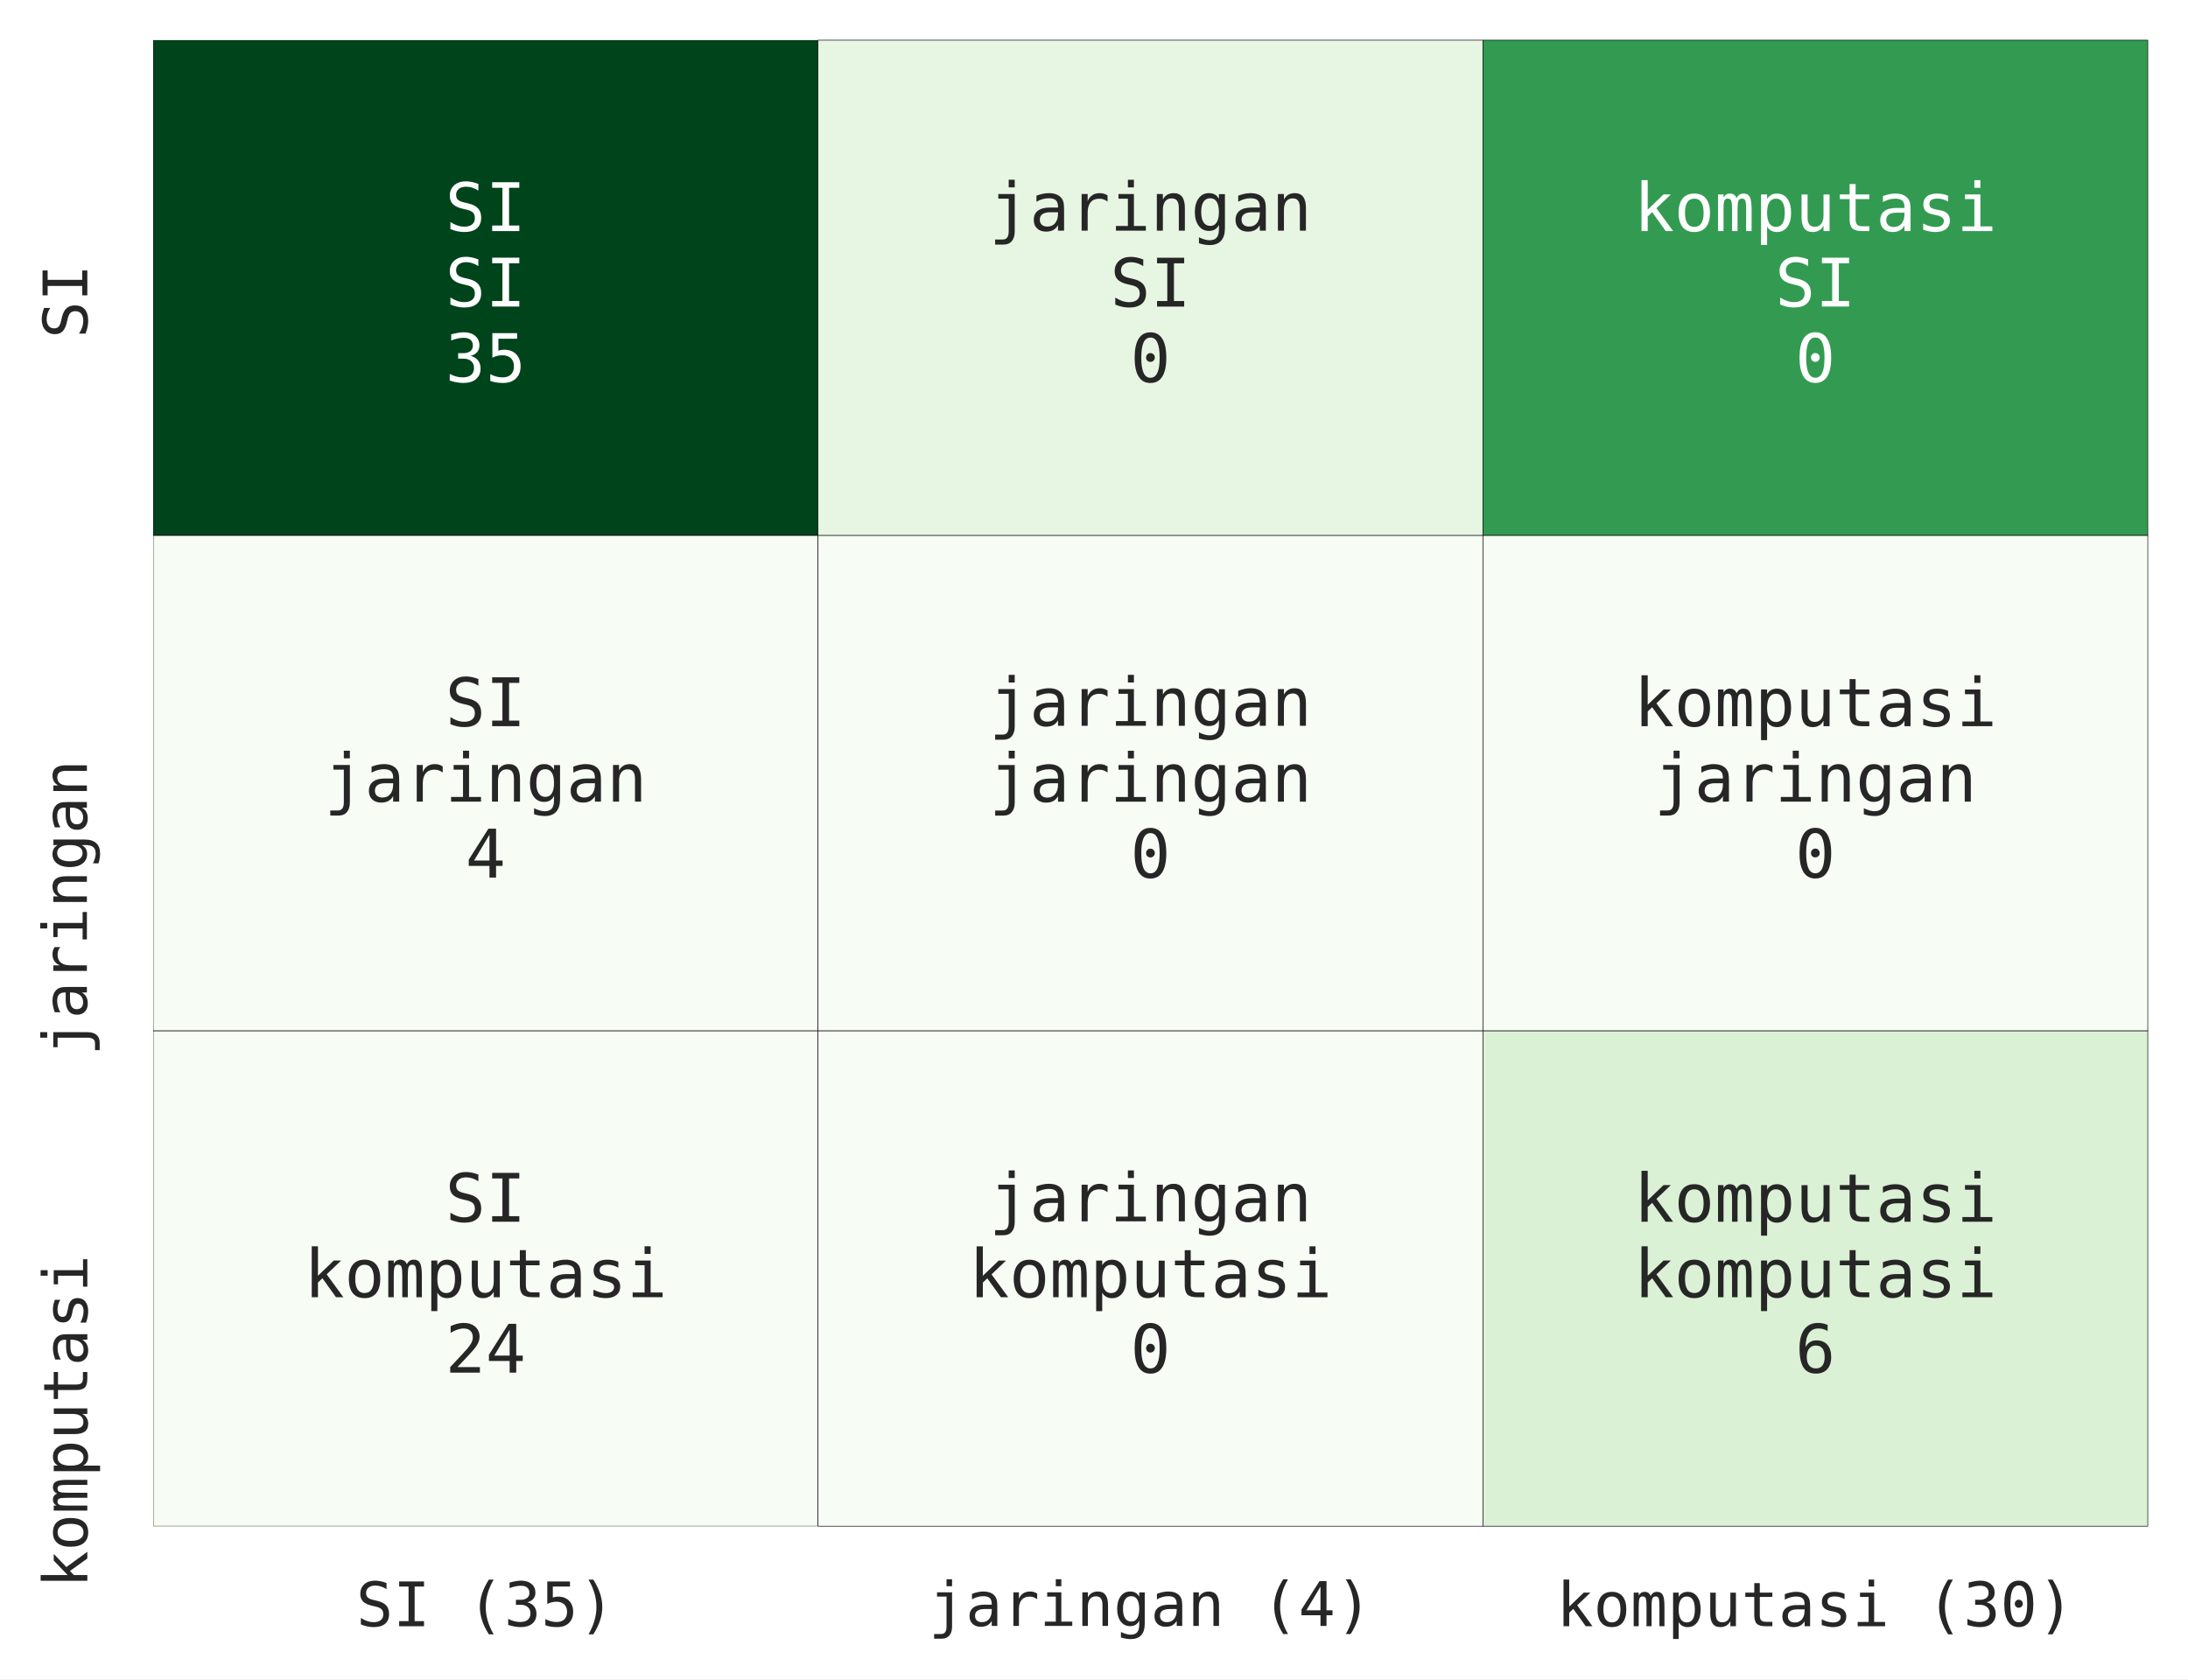
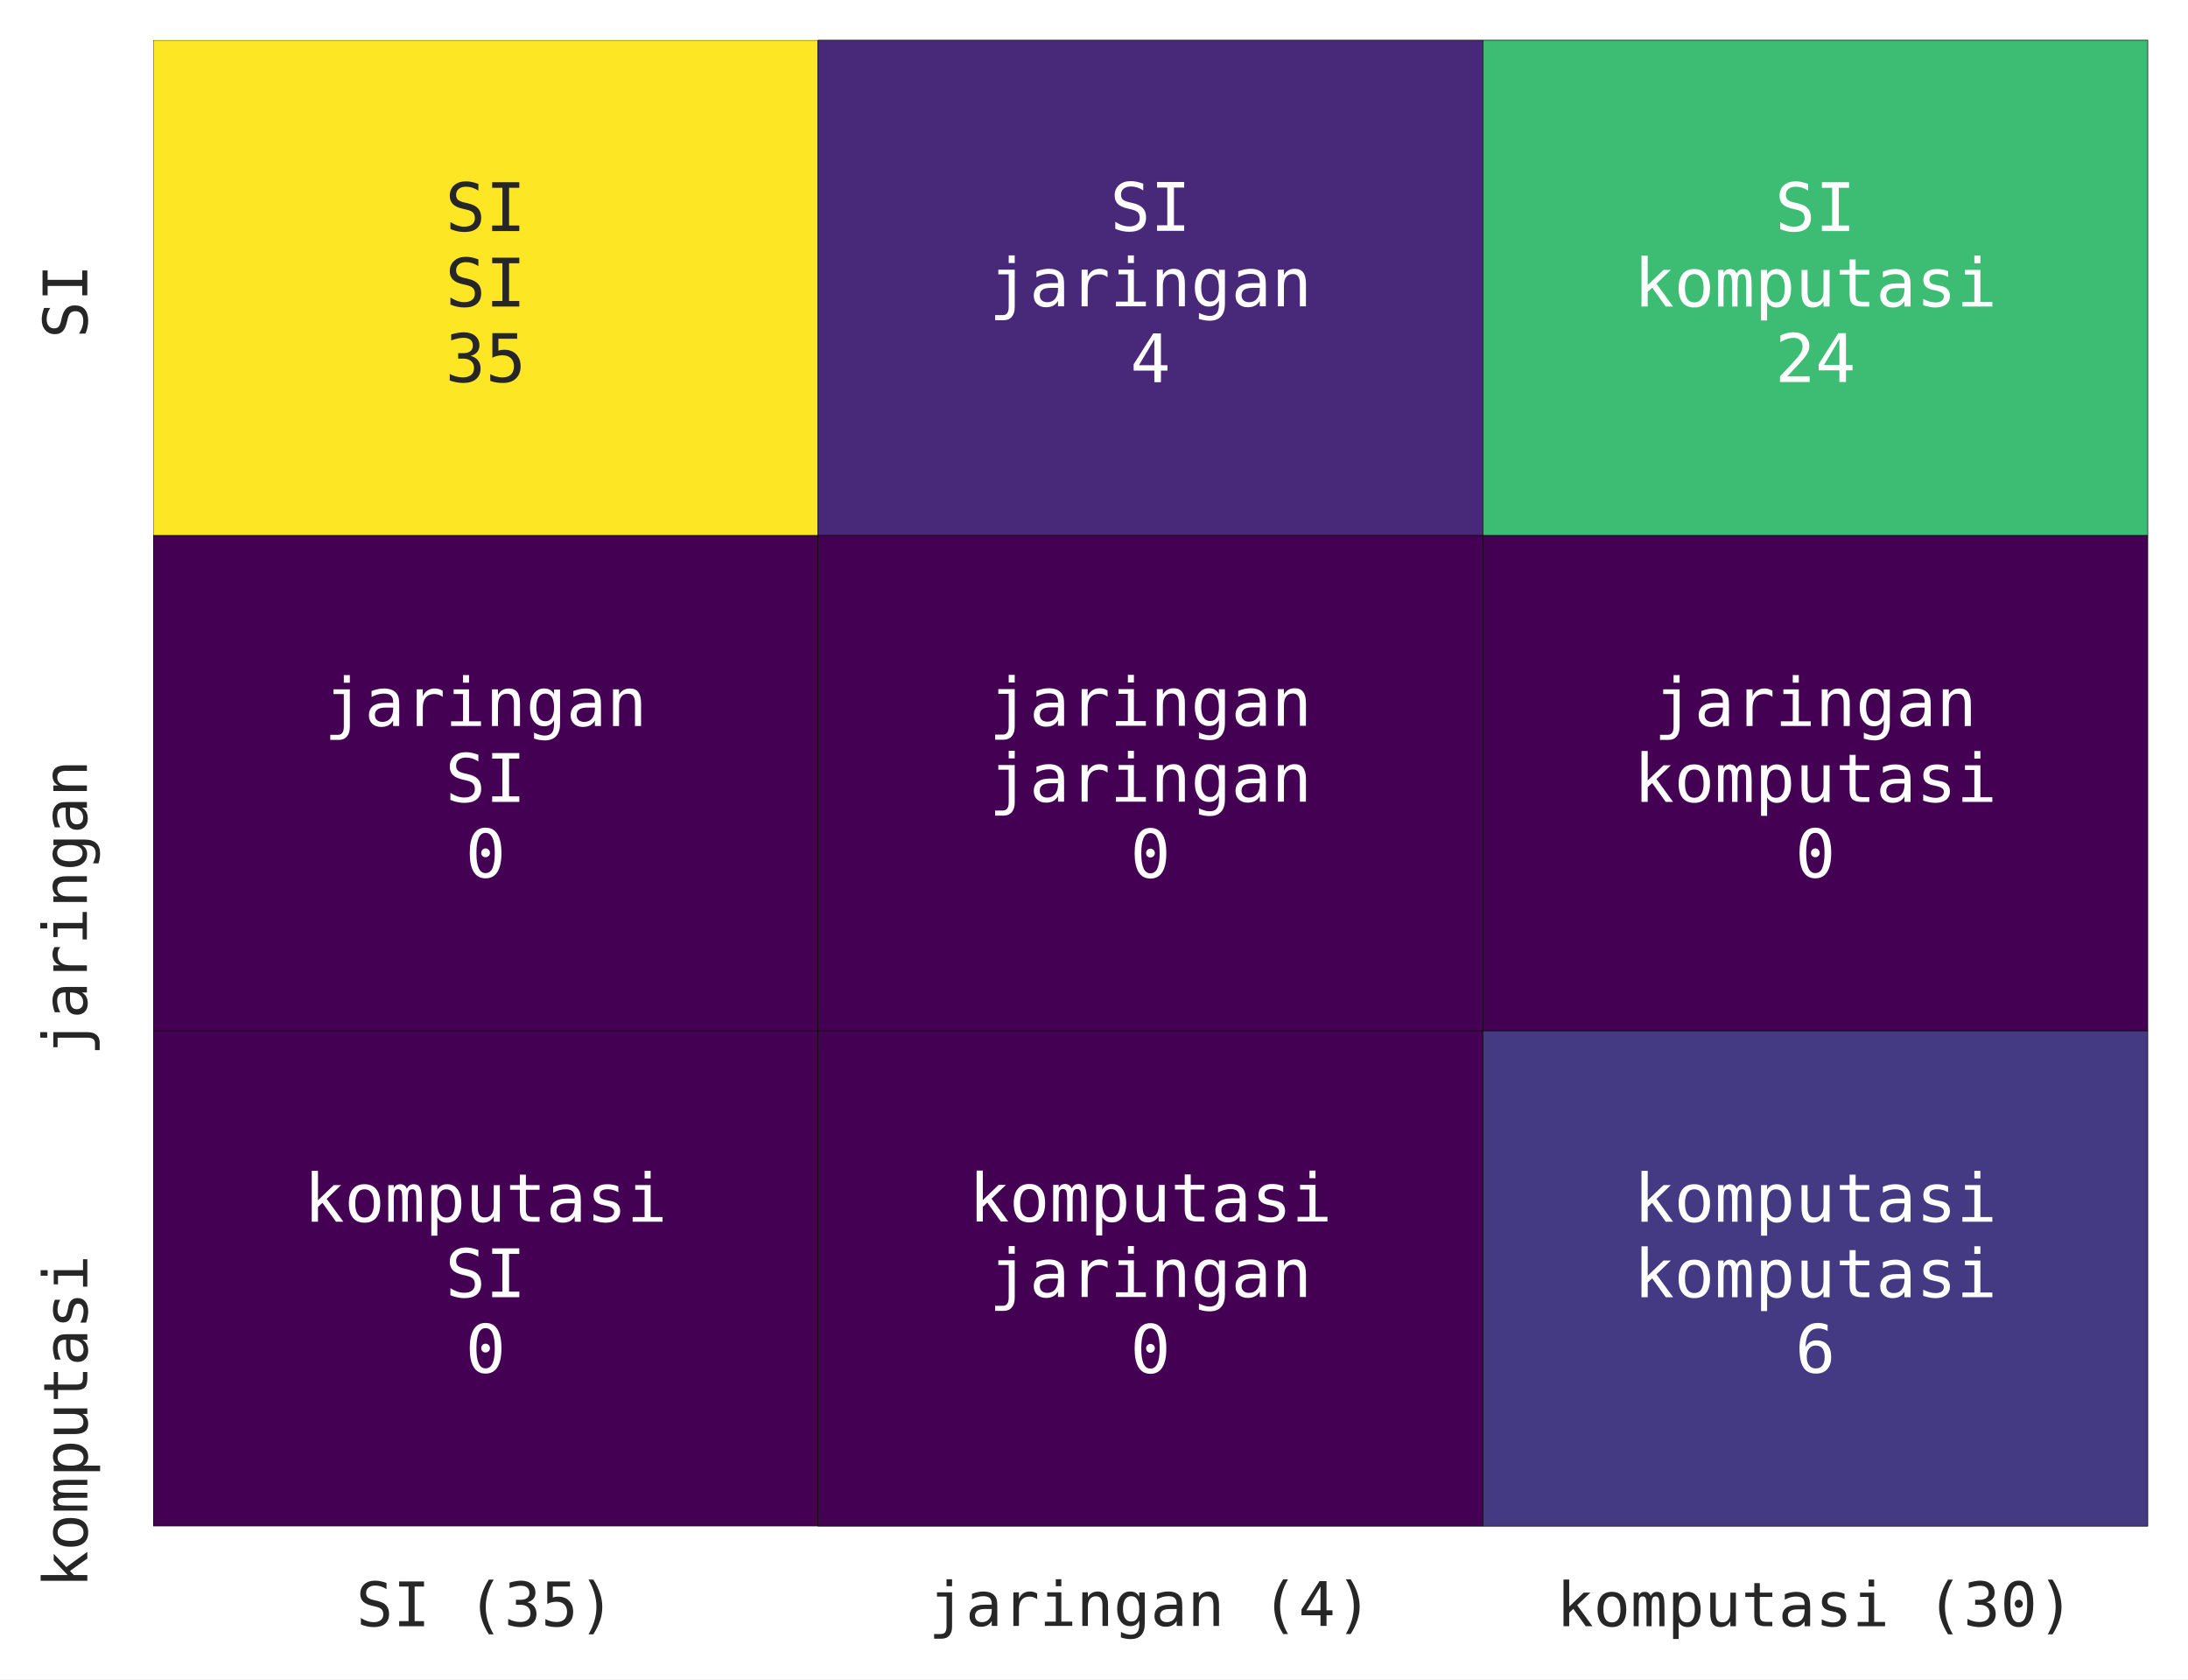
<svg xmlns="http://www.w3.org/2000/svg" xmlns:xlink="http://www.w3.org/1999/xlink" height="300.734pt" version="1.1" viewBox="0 0 391.742 300.734" width="391.742pt">
  <defs>
    <style type="text/css">*{stroke-linecap:butt;stroke-linejoin:round;}</style>
  </defs>
  <g id="figure_1">
    <g id="patch_1">
      <path d="M -0 300.734  L 391.742 300.734  L 391.742 0  L -0 0  z " style="fill:#ffffff;" />
    </g>
    <g id="axes_1">
      <g id="patch_2">
        <path d="M 27.422 273.312  L 384.542 273.312  L 384.542 7.2  L 27.422 7.2  z " style="fill:#eaeaf2;" />
      </g>
      <g id="matplotlib.axis_1">
        <g id="xtick_1">
          <g id="text_1">
            <g style="fill:#262626;" transform="translate(63.76336 291.2287)scale(0.11 -0.11)">
              <defs>
                <path d="M 49.422 70.406  L 49.422 60.406  Q 44.922 63.281 40.406 64.75  Q 35.891 66.219 31.297 66.219  Q 24.312 66.219 20.266 62.969  Q 16.219 59.719 16.219 54.203  Q 16.219 49.359 18.875 46.812  Q 21.531 44.281 28.812 42.578  L 33.984 41.406  Q 44.234 39.016 48.922 33.891  Q 53.609 28.766 53.609 19.922  Q 53.609 9.516 47.156 4.047  Q 40.719 -1.422 28.422 -1.422  Q 23.297 -1.422 18.109 -0.312  Q 12.938 0.781 7.719 2.984  L 7.719 13.484  Q 13.328 9.906 18.328 8.25  Q 23.344 6.594 28.422 6.594  Q 35.891 6.594 40.031 9.938  Q 44.188 13.281 44.188 19.281  Q 44.188 24.75 41.328 27.625  Q 38.484 30.516 31.391 32.078  L 26.125 33.297  Q 15.969 35.594 11.375 40.234  Q 6.781 44.875 6.781 52.688  Q 6.781 62.453 13.344 68.328  Q 19.922 74.219 30.812 74.219  Q 35.016 74.219 39.641 73.266  Q 44.281 72.312 49.422 70.406  z " id="DejaVuSansMono-83" />
                <path d="M 9.812 72.906  L 50.297 72.906  L 50.297 64.594  L 35.016 64.594  L 35.016 8.297  L 50.297 8.297  L 50.297 0  L 9.812 0  L 9.812 8.297  L 25.094 8.297  L 25.094 64.594  L 9.812 64.594  z " id="DejaVuSansMono-73" />
                <path id="DejaVuSansMono-32" />
                <path d="M 43.219 75.875  Q 36.719 64.75 33.516 53.688  Q 30.328 42.625 30.328 31.391  Q 30.328 20.219 33.516 9.125  Q 36.719 -1.953 43.219 -13.188  L 35.406 -13.188  Q 28.031 -1.562 24.406 9.438  Q 20.797 20.453 20.797 31.391  Q 20.797 42.281 24.406 53.312  Q 28.031 64.359 35.406 75.875  z " id="DejaVuSansMono-40" />
                <path d="M 37.891 39.016  Q 45.062 37.109 48.875 32.25  Q 52.688 27.391 52.688 20.125  Q 52.688 10.062 45.922 4.312  Q 39.156 -1.422 27.203 -1.422  Q 22.172 -1.422 16.938 -0.484  Q 11.719 0.438 6.688 2.203  L 6.688 12.016  Q 11.672 9.422 16.5 8.156  Q 21.344 6.891 26.125 6.891  Q 34.234 6.891 38.578 10.547  Q 42.922 14.203 42.922 21.094  Q 42.922 27.438 38.578 31.172  Q 34.234 34.906 26.812 34.906  L 19.281 34.906  L 19.281 43.016  L 26.812 43.016  Q 33.594 43.016 37.406 45.984  Q 41.219 48.969 41.219 54.297  Q 41.219 59.906 37.672 62.906  Q 34.125 65.922 27.594 65.922  Q 23.25 65.922 18.609 64.938  Q 13.969 63.969 8.891 62.016  L 8.891 71.094  Q 14.797 72.656 19.406 73.438  Q 24.031 74.219 27.594 74.219  Q 38.234 74.219 44.609 68.875  Q 50.984 63.531 50.984 54.688  Q 50.984 48.688 47.625 44.672  Q 44.281 40.672 37.891 39.016  z " id="DejaVuSansMono-51" />
                <path d="M 10.109 72.906  L 47.016 72.906  L 47.016 64.594  L 19.094 64.594  L 19.094 46.688  Q 21.188 47.469 23.312 47.828  Q 25.438 48.188 27.594 48.188  Q 38.922 48.188 45.562 41.5  Q 52.203 34.812 52.203 23.391  Q 52.203 11.859 45.234 5.219  Q 38.281 -1.422 26.219 -1.422  Q 20.406 -1.422 15.594 -0.641  Q 10.797 0.141 6.984 1.703  L 6.984 11.719  Q 11.469 9.281 16.016 8.078  Q 20.562 6.891 25.297 6.891  Q 33.453 6.891 37.859 11.188  Q 42.281 15.484 42.281 23.391  Q 42.281 31.203 37.719 35.547  Q 33.156 39.891 25 39.891  Q 21.047 39.891 17.281 38.984  Q 13.531 38.094 10.109 36.281  z " id="DejaVuSansMono-53" />
                <path d="M 17 75.875  L 24.812 75.875  Q 32.172 64.359 35.781 53.312  Q 39.406 42.281 39.406 31.391  Q 39.406 20.406 35.781 9.375  Q 32.172 -1.656 24.812 -13.188  L 17 -13.188  Q 23.484 -1.859 26.688 9.219  Q 29.891 20.312 29.891 31.391  Q 29.891 42.531 26.688 53.609  Q 23.484 64.703 17 75.875  z " id="DejaVuSansMono-41" />
              </defs>
              <use xlink:href="#DejaVuSansMono-83" />
              <use x="60.205" xlink:href="#DejaVuSansMono-73" />
              <use x="120.41" xlink:href="#DejaVuSansMono-32" />
              <use x="180.615" xlink:href="#DejaVuSansMono-40" />
              <use x="240.82" xlink:href="#DejaVuSansMono-51" />
              <use x="301.025" xlink:href="#DejaVuSansMono-53" />
              <use x="361.23" xlink:href="#DejaVuSansMono-41" />
            </g>
          </g>
        </g>
        <g id="xtick_2">
          <g id="text_2">
            <g style="fill:#262626;" transform="translate(166.2475 291.1703)scale(0.11 -0.11)">
              <defs>
                <path d="M 29.297 -0.984  L 29.297 47.703  L 13.812 47.703  L 13.812 54.688  L 38.281 54.688  L 38.281 -0.984  Q 38.281 -10.5 33.906 -15.641  Q 29.547 -20.797 21.484 -20.797  L 9.078 -20.797  L 9.078 -13.188  L 20.516 -13.188  Q 24.906 -13.188 27.094 -10.125  Q 29.297 -7.078 29.297 -0.984  z M 29.297 75.984  L 38.281 75.984  L 38.281 64.594  L 29.297 64.594  z " id="DejaVuSansMono-106" />
                <path d="M 34.281 27.484  L 31.297 27.484  Q 23.438 27.484 19.453 24.719  Q 15.484 21.969 15.484 16.5  Q 15.484 11.578 18.453 8.844  Q 21.438 6.109 26.703 6.109  Q 34.125 6.109 38.375 11.25  Q 42.625 16.406 42.672 25.484  L 42.672 27.484  z M 51.703 31.203  L 51.703 0  L 42.672 0  L 42.672 8.109  Q 39.797 3.219 35.422 0.891  Q 31.062 -1.422 24.812 -1.422  Q 16.453 -1.422 11.469 3.297  Q 6.5 8.016 6.5 15.922  Q 6.5 25.047 12.625 29.781  Q 18.75 34.516 30.609 34.516  L 42.672 34.516  L 42.672 35.938  Q 42.625 42.484 39.344 45.438  Q 36.078 48.391 28.906 48.391  Q 24.312 48.391 19.625 47.062  Q 14.938 45.75 10.5 43.219  L 10.5 52.203  Q 15.484 54.109 20.047 55.047  Q 24.609 56 28.906 56  Q 35.688 56 40.5 54  Q 45.312 52 48.297 48  Q 50.141 45.562 50.922 41.969  Q 51.703 38.375 51.703 31.203  z " id="DejaVuSansMono-97" />
                <path d="M 56.391 43.406  Q 53.516 45.656 50.531 46.672  Q 47.562 47.703 44 47.703  Q 35.594 47.703 31.141 42.422  Q 26.703 37.156 26.703 27.203  L 26.703 0  L 17.672 0  L 17.672 54.688  L 26.703 54.688  L 26.703 44  Q 28.953 49.812 33.609 52.906  Q 38.281 56 44.672 56  Q 48 56 50.875 55.172  Q 53.766 54.344 56.391 52.594  z " id="DejaVuSansMono-114" />
                <path d="M 12.5 54.688  L 35.5 54.688  L 35.5 6.984  L 53.328 6.984  L 53.328 0  L 8.688 0  L 8.688 6.984  L 26.516 6.984  L 26.516 47.703  L 12.5 47.703  z M 26.516 75.984  L 35.5 75.984  L 35.5 64.594  L 26.516 64.594  z " id="DejaVuSansMono-105" />
                <path d="M 51.312 33.891  L 51.312 0  L 42.281 0  L 42.281 33.891  Q 42.281 41.266 39.688 44.719  Q 37.109 48.188 31.594 48.188  Q 25.297 48.188 21.891 43.719  Q 18.5 39.266 18.5 30.906  L 18.5 0  L 9.516 0  L 9.516 54.688  L 18.5 54.688  L 18.5 46.484  Q 20.906 51.172 25 53.578  Q 29.109 56 34.719 56  Q 43.062 56 47.188 50.5  Q 51.312 45.016 51.312 33.891  z " id="DejaVuSansMono-110" />
                <path d="M 41.891 27.781  Q 41.891 37.891 38.594 43.141  Q 35.297 48.391 29 48.391  Q 22.406 48.391 18.938 43.141  Q 15.484 37.891 15.484 27.781  Q 15.484 17.672 18.969 12.375  Q 22.469 7.078 29.109 7.078  Q 35.297 7.078 38.594 12.391  Q 41.891 17.719 41.891 27.781  z M 50.875 3.516  Q 50.875 -8.797 45.062 -15.141  Q 39.266 -21.484 27.984 -21.484  Q 24.266 -21.484 20.203 -20.797  Q 16.156 -20.125 12.109 -18.797  L 12.109 -9.906  Q 16.891 -12.156 20.797 -13.234  Q 24.703 -14.312 27.984 -14.312  Q 35.25 -14.312 38.562 -10.344  Q 41.891 -6.391 41.891 2.203  L 41.891 2.594  L 41.891 8.688  Q 39.75 4.109 36.031 1.859  Q 32.328 -0.391 27 -0.391  Q 17.438 -0.391 11.719 7.266  Q 6 14.938 6 27.781  Q 6 40.672 11.719 48.328  Q 17.438 56 27 56  Q 32.281 56 35.938 53.906  Q 39.594 51.812 41.891 47.406  L 41.891 54.5  L 50.875 54.5  z " id="DejaVuSansMono-103" />
                <path d="M 35.891 63.922  L 12.891 25.391  L 35.891 25.391  z M 34.281 72.906  L 45.703 72.906  L 45.703 25.391  L 55.422 25.391  L 55.422 17.391  L 45.703 17.391  L 45.703 0  L 35.891 0  L 35.891 17.391  L 4.984 17.391  L 4.984 26.703  z " id="DejaVuSansMono-52" />
              </defs>
              <use xlink:href="#DejaVuSansMono-106" />
              <use x="60.205" xlink:href="#DejaVuSansMono-97" />
              <use x="120.41" xlink:href="#DejaVuSansMono-114" />
              <use x="180.615" xlink:href="#DejaVuSansMono-105" />
              <use x="240.82" xlink:href="#DejaVuSansMono-110" />
              <use x="301.025" xlink:href="#DejaVuSansMono-103" />
              <use x="361.23" xlink:href="#DejaVuSansMono-97" />
              <use x="421.436" xlink:href="#DejaVuSansMono-110" />
              <use x="481.641" xlink:href="#DejaVuSansMono-32" />
              <use x="541.846" xlink:href="#DejaVuSansMono-40" />
              <use x="602.051" xlink:href="#DejaVuSansMono-52" />
              <use x="662.256" xlink:href="#DejaVuSansMono-41" />
            </g>
          </g>
        </g>
        <g id="xtick_3">
          <g id="text_3">
            <g style="fill:#262626;" transform="translate(278.6652 291.2287)scale(0.11 -0.11)">
              <defs>
                <path d="M 11.531 75.984  L 20.797 75.984  L 20.797 31.984  L 44.391 54.688  L 55.328 54.688  L 33.797 34.078  L 58.688 0  L 47.703 0  L 27.484 28.219  L 20.797 21.922  L 20.797 0  L 11.531 0  z " id="DejaVuSansMono-107" />
                <path d="M 30.078 48.391  Q 23.25 48.391 19.734 43.062  Q 16.219 37.75 16.219 27.297  Q 16.219 16.891 19.734 11.547  Q 23.25 6.203 30.078 6.203  Q 36.969 6.203 40.484 11.547  Q 44 16.891 44 27.297  Q 44 37.75 40.484 43.062  Q 36.969 48.391 30.078 48.391  z M 30.078 56  Q 41.453 56 47.484 48.625  Q 53.516 41.266 53.516 27.297  Q 53.516 13.281 47.5 5.922  Q 41.5 -1.422 30.078 -1.422  Q 18.703 -1.422 12.688 5.922  Q 6.688 13.281 6.688 27.297  Q 6.688 41.266 12.688 48.625  Q 18.703 56 30.078 56  z " id="DejaVuSansMono-111" />
                <path d="M 33.016 49.125  Q 34.672 52.641 37.234 54.312  Q 39.797 56 43.406 56  Q 50 56 52.703 50.891  Q 55.422 45.797 55.422 31.688  L 55.422 0  L 47.219 0  L 47.219 31.297  Q 47.219 42.875 45.922 45.672  Q 44.625 48.484 41.219 48.484  Q 37.312 48.484 35.859 45.484  Q 34.422 42.484 34.422 31.297  L 34.422 0  L 26.219 0  L 26.219 31.297  Q 26.219 43.016 24.828 45.75  Q 23.438 48.484 19.828 48.484  Q 16.266 48.484 14.875 45.484  Q 13.484 42.484 13.484 31.297  L 13.484 0  L 5.328 0  L 5.328 54.688  L 13.484 54.688  L 13.484 50  Q 15.094 52.938 17.5 54.469  Q 19.922 56 23 56  Q 26.703 56 29.172 54.297  Q 31.641 52.594 33.016 49.125  z " id="DejaVuSansMono-109" />
                <path d="M 18.312 6.891  L 18.312 -20.797  L 9.281 -20.797  L 9.281 54.688  L 18.312 54.688  L 18.312 47.703  Q 20.562 51.766 24.297 53.875  Q 28.031 56 32.906 56  Q 42.828 56 48.469 48.328  Q 54.109 40.672 54.109 27.094  Q 54.109 13.766 48.438 6.172  Q 42.781 -1.422 32.906 -1.422  Q 27.938 -1.422 24.188 0.703  Q 20.453 2.828 18.312 6.891  z M 44.672 27.297  Q 44.672 37.75 41.375 43.062  Q 38.094 48.391 31.594 48.391  Q 25.047 48.391 21.672 43.047  Q 18.312 37.703 18.312 27.297  Q 18.312 16.938 21.672 11.562  Q 25.047 6.203 31.594 6.203  Q 38.094 6.203 41.375 11.516  Q 44.672 16.844 44.672 27.297  z " id="DejaVuSansMono-112" />
                <path d="M 9.516 20.703  L 9.516 54.594  L 18.5 54.594  L 18.5 20.703  Q 18.5 13.328 21.109 9.859  Q 23.734 6.391 29.203 6.391  Q 35.547 6.391 38.906 10.859  Q 42.281 15.328 42.281 23.688  L 42.281 54.594  L 51.312 54.594  L 51.312 0  L 42.281 0  L 42.281 8.203  Q 39.891 3.469 35.766 1.016  Q 31.641 -1.422 26.125 -1.422  Q 17.719 -1.422 13.609 4.078  Q 9.516 9.578 9.516 20.703  z " id="DejaVuSansMono-117" />
                <path d="M 29.984 70.219  L 29.984 54.688  L 50.391 54.688  L 50.391 47.703  L 29.984 47.703  L 29.984 18.016  Q 29.984 11.969 32.281 9.562  Q 34.578 7.172 40.281 7.172  L 50.391 7.172  L 50.391 0  L 39.406 0  Q 29.297 0 25.141 4.047  Q 21 8.109 21 18.016  L 21 47.703  L 6.391 47.703  L 6.391 54.688  L 21 54.688  L 21 70.219  z " id="DejaVuSansMono-116" />
                <path d="M 47.516 52.781  L 47.516 44  Q 43.656 46.234 39.75 47.359  Q 35.844 48.484 31.781 48.484  Q 25.688 48.484 22.672 46.5  Q 19.672 44.531 19.672 40.484  Q 19.672 36.812 21.922 35  Q 24.172 33.203 33.109 31.5  L 36.719 30.812  Q 43.406 29.547 46.844 25.734  Q 50.297 21.922 50.297 15.828  Q 50.297 7.719 44.531 3.141  Q 38.766 -1.422 28.516 -1.422  Q 24.469 -1.422 20.016 -0.562  Q 15.578 0.297 10.406 2  L 10.406 11.281  Q 15.438 8.688 20.016 7.391  Q 24.609 6.109 28.719 6.109  Q 34.672 6.109 37.938 8.516  Q 41.219 10.938 41.219 15.281  Q 41.219 21.531 29.25 23.922  L 28.859 24.031  L 25.484 24.703  Q 17.719 26.219 14.156 29.812  Q 10.594 33.406 10.594 39.594  Q 10.594 47.469 15.906 51.734  Q 21.234 56 31.109 56  Q 35.5 56 39.547 55.188  Q 43.609 54.391 47.516 52.781  z " id="DejaVuSansMono-115" />
                <path d="M 23.578 36.625  Q 23.578 39.312 25.453 41.266  Q 27.344 43.219 29.984 43.219  Q 32.719 43.219 34.672 41.266  Q 36.625 39.312 36.625 36.625  Q 36.625 33.891 34.688 31.984  Q 32.766 30.078 29.984 30.078  Q 27.25 30.078 25.406 31.938  Q 23.578 33.797 23.578 36.625  z M 30.078 66.406  Q 23.188 66.406 19.797 58.984  Q 16.406 51.562 16.406 36.375  Q 16.406 21.234 19.797 13.812  Q 23.188 6.391 30.078 6.391  Q 37.016 6.391 40.406 13.812  Q 43.797 21.234 43.797 36.375  Q 43.797 51.562 40.406 58.984  Q 37.016 66.406 30.078 66.406  z M 30.078 74.219  Q 41.75 74.219 47.734 64.641  Q 53.719 55.078 53.719 36.375  Q 53.719 17.719 47.734 8.141  Q 41.75 -1.422 30.078 -1.422  Q 18.406 -1.422 12.453 8.141  Q 6.5 17.719 6.5 36.375  Q 6.5 55.078 12.453 64.641  Q 18.406 74.219 30.078 74.219  z " id="DejaVuSansMono-48" />
              </defs>
              <use xlink:href="#DejaVuSansMono-107" />
              <use x="60.205" xlink:href="#DejaVuSansMono-111" />
              <use x="120.41" xlink:href="#DejaVuSansMono-109" />
              <use x="180.615" xlink:href="#DejaVuSansMono-112" />
              <use x="240.82" xlink:href="#DejaVuSansMono-117" />
              <use x="301.025" xlink:href="#DejaVuSansMono-116" />
              <use x="361.23" xlink:href="#DejaVuSansMono-97" />
              <use x="421.436" xlink:href="#DejaVuSansMono-115" />
              <use x="481.641" xlink:href="#DejaVuSansMono-105" />
              <use x="541.846" xlink:href="#DejaVuSansMono-32" />
              <use x="602.051" xlink:href="#DejaVuSansMono-40" />
              <use x="662.256" xlink:href="#DejaVuSansMono-51" />
              <use x="722.461" xlink:href="#DejaVuSansMono-48" />
              <use x="782.666" xlink:href="#DejaVuSansMono-41" />
            </g>
          </g>
        </g>
      </g>
      <g id="matplotlib.axis_2">
        <g id="ytick_1">
          <g id="text_4">
            <g style="fill:#262626;" transform="translate(15.63391 60.58833)rotate(-90)scale(0.11 -0.11)">
              <use xlink:href="#DejaVuSansMono-83" />
              <use x="60.205" xlink:href="#DejaVuSansMono-73" />
            </g>
          </g>
        </g>
        <g id="ytick_2">
          <g id="text_5">
            <g style="fill:#262626;" transform="translate(15.55828 189.0556)rotate(-90)scale(0.11 -0.11)">
              <use xlink:href="#DejaVuSansMono-106" />
              <use x="60.205" xlink:href="#DejaVuSansMono-97" />
              <use x="120.41" xlink:href="#DejaVuSansMono-114" />
              <use x="180.615" xlink:href="#DejaVuSansMono-105" />
              <use x="240.82" xlink:href="#DejaVuSansMono-110" />
              <use x="301.025" xlink:href="#DejaVuSansMono-103" />
              <use x="361.23" xlink:href="#DejaVuSansMono-97" />
              <use x="421.436" xlink:href="#DejaVuSansMono-110" />
            </g>
          </g>
        </g>
        <g id="ytick_3">
          <g id="text_6">
            <g style="fill:#262626;" transform="translate(15.63391 284.3527)rotate(-90)scale(0.11 -0.11)">
              <use xlink:href="#DejaVuSansMono-107" />
              <use x="60.205" xlink:href="#DejaVuSansMono-111" />
              <use x="120.41" xlink:href="#DejaVuSansMono-109" />
              <use x="180.615" xlink:href="#DejaVuSansMono-112" />
              <use x="240.82" xlink:href="#DejaVuSansMono-117" />
              <use x="301.025" xlink:href="#DejaVuSansMono-116" />
              <use x="361.23" xlink:href="#DejaVuSansMono-97" />
              <use x="421.436" xlink:href="#DejaVuSansMono-115" />
              <use x="481.641" xlink:href="#DejaVuSansMono-105" />
            </g>
          </g>
        </g>
      </g>
      <g id="QuadMesh_1">
-         <path clip-path="url(#p53b1f32890)" d="M 27.422 7.2  L 146.462 7.2  L 146.462 95.904  L 27.422 95.904  L 27.422 7.2  " style="fill:#00441b;stroke:#000000;stroke-width:0.1;" />
-         <path clip-path="url(#p53b1f32890)" d="M 146.462 7.2  L 265.502 7.2  L 265.502 95.904  L 146.462 95.904  L 146.462 7.2  " style="fill:#e7f6e2;stroke:#000000;stroke-width:0.1;" />
-         <path clip-path="url(#p53b1f32890)" d="M 265.502 7.2  L 384.542 7.2  L 384.542 95.904  L 265.502 95.904  L 265.502 7.2  " style="fill:#329b51;stroke:#000000;stroke-width:0.1;" />
-         <path clip-path="url(#p53b1f32890)" d="M 27.422 95.904  L 146.462 95.904  L 146.462 184.608  L 27.422 184.608  L 27.422 95.904  " style="fill:#f7fcf5;stroke:#000000;stroke-width:0.1;" />
-         <path clip-path="url(#p53b1f32890)" d="M 146.462 95.904  L 265.502 95.904  L 265.502 184.608  L 146.462 184.608  L 146.462 95.904  " style="fill:#f7fcf5;stroke:#000000;stroke-width:0.1;" />
-         <path clip-path="url(#p53b1f32890)" d="M 265.502 95.904  L 384.542 95.904  L 384.542 184.608  L 265.502 184.608  L 265.502 95.904  " style="fill:#f7fcf5;stroke:#000000;stroke-width:0.1;" />
-         <path clip-path="url(#p53b1f32890)" d="M 27.422 184.608  L 146.462 184.608  L 146.462 273.312  L 27.422 273.312  L 27.422 184.608  " style="fill:#f7fcf5;stroke:#000000;stroke-width:0.1;" />
-         <path clip-path="url(#p53b1f32890)" d="M 146.462 184.608  L 265.502 184.608  L 265.502 273.312  L 146.462 273.312  L 146.462 184.608  " style="fill:#f7fcf5;stroke:#000000;stroke-width:0.1;" />
-         <path clip-path="url(#p53b1f32890)" d="M 265.502 184.608  L 384.542 184.608  L 384.542 273.312  L 265.502 273.312  L 265.502 184.608  " style="fill:#dbf1d5;stroke:#000000;stroke-width:0.1;" />
+         <path clip-path="url(#p698ddb58ca)" d="M 27.422 7.2  L 146.462 7.2  L 146.462 95.904  L 27.422 95.904  L 27.422 7.2  " style="fill:#fde725;stroke:#000000;stroke-width:0.1;" />
+         <path clip-path="url(#p698ddb58ca)" d="M 146.462 7.2  L 265.502 7.2  L 265.502 95.904  L 146.462 95.904  L 146.462 7.2  " style="fill:#482979;stroke:#000000;stroke-width:0.1;" />
+         <path clip-path="url(#p698ddb58ca)" d="M 265.502 7.2  L 384.542 7.2  L 384.542 95.904  L 265.502 95.904  L 265.502 7.2  " style="fill:#3dbc74;stroke:#000000;stroke-width:0.1;" />
+         <path clip-path="url(#p698ddb58ca)" d="M 27.422 95.904  L 146.462 95.904  L 146.462 184.608  L 27.422 184.608  L 27.422 95.904  " style="fill:#440154;stroke:#000000;stroke-width:0.1;" />
+         <path clip-path="url(#p698ddb58ca)" d="M 146.462 95.904  L 265.502 95.904  L 265.502 184.608  L 146.462 184.608  L 146.462 95.904  " style="fill:#440154;stroke:#000000;stroke-width:0.1;" />
+         <path clip-path="url(#p698ddb58ca)" d="M 265.502 95.904  L 384.542 95.904  L 384.542 184.608  L 265.502 184.608  L 265.502 95.904  " style="fill:#440154;stroke:#000000;stroke-width:0.1;" />
+         <path clip-path="url(#p698ddb58ca)" d="M 27.422 184.608  L 146.462 184.608  L 146.462 273.312  L 27.422 273.312  L 27.422 184.608  " style="fill:#440154;stroke:#000000;stroke-width:0.1;" />
+         <path clip-path="url(#p698ddb58ca)" d="M 146.462 184.608  L 265.502 184.608  L 265.502 273.312  L 146.462 273.312  L 146.462 184.608  " style="fill:#440154;stroke:#000000;stroke-width:0.1;" />
+         <path clip-path="url(#p698ddb58ca)" d="M 265.502 184.608  L 384.542 184.608  L 384.542 273.312  L 265.502 273.312  L 265.502 184.608  " style="fill:#443a83;stroke:#000000;stroke-width:0.1;" />
      </g>
      <g id="text_7">
-         <g style="fill:#ffffff;" transform="translate(79.71719 41.38125)scale(0.12 -0.12)">
-           <use xlink:href="#DejaVuSansMono-83" />
-           <use x="60.205" xlink:href="#DejaVuSansMono-73" />
-         </g>
-         <g style="fill:#ffffff;" transform="translate(79.71719 54.89513)scale(0.12 -0.12)">
-           <use xlink:href="#DejaVuSansMono-83" />
-           <use x="60.205" xlink:href="#DejaVuSansMono-73" />
-         </g>
-         <g style="fill:#ffffff;" transform="translate(79.71719 68.409)scale(0.12 -0.12)">
+         <g style="fill:#262626;" transform="translate(79.71719 41.38125)scale(0.12 -0.12)">
+           <use xlink:href="#DejaVuSansMono-83" />
+           <use x="60.205" xlink:href="#DejaVuSansMono-73" />
+         </g>
+         <g style="fill:#262626;" transform="translate(79.71719 54.89513)scale(0.12 -0.12)">
+           <use xlink:href="#DejaVuSansMono-83" />
+           <use x="60.205" xlink:href="#DejaVuSansMono-73" />
+         </g>
+         <g style="fill:#262626;" transform="translate(79.71719 68.409)scale(0.12 -0.12)">
          <use xlink:href="#DejaVuSansMono-51" />
          <use x="60.205" xlink:href="#DejaVuSansMono-53" />
        </g>
      </g>
      <g id="text_8">
-         <g style="fill:#262626;" transform="translate(177.0841 41.30812)scale(0.12 -0.12)">
-           <use xlink:href="#DejaVuSansMono-106" />
-           <use x="60.205" xlink:href="#DejaVuSansMono-97" />
-           <use x="120.41" xlink:href="#DejaVuSansMono-114" />
-           <use x="180.615" xlink:href="#DejaVuSansMono-105" />
-           <use x="240.82" xlink:href="#DejaVuSansMono-110" />
-           <use x="301.025" xlink:href="#DejaVuSansMono-103" />
-           <use x="361.23" xlink:href="#DejaVuSansMono-97" />
-           <use x="421.436" xlink:href="#DejaVuSansMono-110" />
-         </g>
-         <g style="fill:#262626;" transform="translate(198.7572 54.9045)scale(0.12 -0.12)">
-           <use xlink:href="#DejaVuSansMono-83" />
-           <use x="60.205" xlink:href="#DejaVuSansMono-73" />
-         </g>
-         <g style="fill:#262626;" transform="translate(202.3694 68.41837)scale(0.12 -0.12)">
-           <use xlink:href="#DejaVuSansMono-48" />
+         <g style="fill:#ffffff;" transform="translate(198.7572 41.34)scale(0.12 -0.12)">
+           <use xlink:href="#DejaVuSansMono-83" />
+           <use x="60.205" xlink:href="#DejaVuSansMono-73" />
+         </g>
+         <g style="fill:#ffffff;" transform="translate(177.0841 54.85388)scale(0.12 -0.12)">
+           <use xlink:href="#DejaVuSansMono-106" />
+           <use x="60.205" xlink:href="#DejaVuSansMono-97" />
+           <use x="120.41" xlink:href="#DejaVuSansMono-114" />
+           <use x="180.615" xlink:href="#DejaVuSansMono-105" />
+           <use x="240.82" xlink:href="#DejaVuSansMono-110" />
+           <use x="301.025" xlink:href="#DejaVuSansMono-103" />
+           <use x="361.23" xlink:href="#DejaVuSansMono-97" />
+           <use x="421.436" xlink:href="#DejaVuSansMono-110" />
+         </g>
+         <g style="fill:#ffffff;" transform="translate(202.3694 68.45025)scale(0.12 -0.12)">
+           <use xlink:href="#DejaVuSansMono-52" />
        </g>
      </g>
      <g id="text_9">
-         <g style="fill:#ffffff;" transform="translate(292.5119 41.38125)scale(0.12 -0.12)">
-           <use xlink:href="#DejaVuSansMono-107" />
-           <use x="60.205" xlink:href="#DejaVuSansMono-111" />
-           <use x="120.41" xlink:href="#DejaVuSansMono-109" />
-           <use x="180.615" xlink:href="#DejaVuSansMono-112" />
-           <use x="240.82" xlink:href="#DejaVuSansMono-117" />
-           <use x="301.025" xlink:href="#DejaVuSansMono-116" />
-           <use x="361.23" xlink:href="#DejaVuSansMono-97" />
-           <use x="421.436" xlink:href="#DejaVuSansMono-115" />
-           <use x="481.641" xlink:href="#DejaVuSansMono-105" />
-         </g>
-         <g style="fill:#ffffff;" transform="translate(317.7972 54.89513)scale(0.12 -0.12)">
-           <use xlink:href="#DejaVuSansMono-83" />
-           <use x="60.205" xlink:href="#DejaVuSansMono-73" />
-         </g>
-         <g style="fill:#ffffff;" transform="translate(321.4094 68.409)scale(0.12 -0.12)">
-           <use xlink:href="#DejaVuSansMono-48" />
-         </g>
-       </g>
-       <g id="text_10">
-         <g style="fill:#262626;" transform="translate(79.71719 130.044)scale(0.12 -0.12)">
-           <use xlink:href="#DejaVuSansMono-83" />
-           <use x="60.205" xlink:href="#DejaVuSansMono-73" />
-         </g>
-         <g style="fill:#262626;" transform="translate(58.04406 143.5579)scale(0.12 -0.12)">
-           <use xlink:href="#DejaVuSansMono-106" />
-           <use x="60.205" xlink:href="#DejaVuSansMono-97" />
-           <use x="120.41" xlink:href="#DejaVuSansMono-114" />
-           <use x="180.615" xlink:href="#DejaVuSansMono-105" />
-           <use x="240.82" xlink:href="#DejaVuSansMono-110" />
-           <use x="301.025" xlink:href="#DejaVuSansMono-103" />
-           <use x="361.23" xlink:href="#DejaVuSansMono-97" />
-           <use x="421.436" xlink:href="#DejaVuSansMono-110" />
-         </g>
-         <g style="fill:#262626;" transform="translate(83.32937 157.1542)scale(0.12 -0.12)">
-           <use xlink:href="#DejaVuSansMono-52" />
-         </g>
-       </g>
-       <g id="text_11">
-         <g style="fill:#262626;" transform="translate(177.0841 129.9709)scale(0.12 -0.12)">
-           <use xlink:href="#DejaVuSansMono-106" />
-           <use x="60.205" xlink:href="#DejaVuSansMono-97" />
-           <use x="120.41" xlink:href="#DejaVuSansMono-114" />
-           <use x="180.615" xlink:href="#DejaVuSansMono-105" />
-           <use x="240.82" xlink:href="#DejaVuSansMono-110" />
-           <use x="301.025" xlink:href="#DejaVuSansMono-103" />
-           <use x="361.23" xlink:href="#DejaVuSansMono-97" />
-           <use x="421.436" xlink:href="#DejaVuSansMono-110" />
-         </g>
-         <g style="fill:#262626;" transform="translate(177.0841 143.5673)scale(0.12 -0.12)">
-           <use xlink:href="#DejaVuSansMono-106" />
-           <use x="60.205" xlink:href="#DejaVuSansMono-97" />
-           <use x="120.41" xlink:href="#DejaVuSansMono-114" />
-           <use x="180.615" xlink:href="#DejaVuSansMono-105" />
-           <use x="240.82" xlink:href="#DejaVuSansMono-110" />
-           <use x="301.025" xlink:href="#DejaVuSansMono-103" />
-           <use x="361.23" xlink:href="#DejaVuSansMono-97" />
-           <use x="421.436" xlink:href="#DejaVuSansMono-110" />
-         </g>
-         <g style="fill:#262626;" transform="translate(202.3694 157.1636)scale(0.12 -0.12)">
-           <use xlink:href="#DejaVuSansMono-48" />
-         </g>
-       </g>
-       <g id="text_12">
-         <g style="fill:#262626;" transform="translate(292.5119 130.044)scale(0.12 -0.12)">
-           <use xlink:href="#DejaVuSansMono-107" />
-           <use x="60.205" xlink:href="#DejaVuSansMono-111" />
-           <use x="120.41" xlink:href="#DejaVuSansMono-109" />
-           <use x="180.615" xlink:href="#DejaVuSansMono-112" />
-           <use x="240.82" xlink:href="#DejaVuSansMono-117" />
-           <use x="301.025" xlink:href="#DejaVuSansMono-116" />
-           <use x="361.23" xlink:href="#DejaVuSansMono-97" />
-           <use x="421.436" xlink:href="#DejaVuSansMono-115" />
-           <use x="481.641" xlink:href="#DejaVuSansMono-105" />
-         </g>
-         <g style="fill:#262626;" transform="translate(296.1241 143.5579)scale(0.12 -0.12)">
-           <use xlink:href="#DejaVuSansMono-106" />
-           <use x="60.205" xlink:href="#DejaVuSansMono-97" />
-           <use x="120.41" xlink:href="#DejaVuSansMono-114" />
-           <use x="180.615" xlink:href="#DejaVuSansMono-105" />
-           <use x="240.82" xlink:href="#DejaVuSansMono-110" />
-           <use x="301.025" xlink:href="#DejaVuSansMono-103" />
-           <use x="361.23" xlink:href="#DejaVuSansMono-97" />
-           <use x="421.436" xlink:href="#DejaVuSansMono-110" />
-         </g>
-         <g style="fill:#262626;" transform="translate(321.4094 157.1542)scale(0.12 -0.12)">
-           <use xlink:href="#DejaVuSansMono-48" />
-         </g>
-       </g>
-       <g id="text_13">
-         <g style="fill:#262626;" transform="translate(79.71719 218.7893)scale(0.12 -0.12)">
-           <use xlink:href="#DejaVuSansMono-83" />
-           <use x="60.205" xlink:href="#DejaVuSansMono-73" />
-         </g>
-         <g style="fill:#262626;" transform="translate(54.43187 232.3031)scale(0.12 -0.12)">
-           <use xlink:href="#DejaVuSansMono-107" />
-           <use x="60.205" xlink:href="#DejaVuSansMono-111" />
-           <use x="120.41" xlink:href="#DejaVuSansMono-109" />
-           <use x="180.615" xlink:href="#DejaVuSansMono-112" />
-           <use x="240.82" xlink:href="#DejaVuSansMono-117" />
-           <use x="301.025" xlink:href="#DejaVuSansMono-116" />
-           <use x="361.23" xlink:href="#DejaVuSansMono-97" />
-           <use x="421.436" xlink:href="#DejaVuSansMono-115" />
-           <use x="481.641" xlink:href="#DejaVuSansMono-105" />
-         </g>
-         <g style="fill:#262626;" transform="translate(79.71719 245.817)scale(0.12 -0.12)">
+         <g style="fill:#ffffff;" transform="translate(317.7972 41.38125)scale(0.12 -0.12)">
+           <use xlink:href="#DejaVuSansMono-83" />
+           <use x="60.205" xlink:href="#DejaVuSansMono-73" />
+         </g>
+         <g style="fill:#ffffff;" transform="translate(292.5119 54.89513)scale(0.12 -0.12)">
+           <use xlink:href="#DejaVuSansMono-107" />
+           <use x="60.205" xlink:href="#DejaVuSansMono-111" />
+           <use x="120.41" xlink:href="#DejaVuSansMono-109" />
+           <use x="180.615" xlink:href="#DejaVuSansMono-112" />
+           <use x="240.82" xlink:href="#DejaVuSansMono-117" />
+           <use x="301.025" xlink:href="#DejaVuSansMono-116" />
+           <use x="361.23" xlink:href="#DejaVuSansMono-97" />
+           <use x="421.436" xlink:href="#DejaVuSansMono-115" />
+           <use x="481.641" xlink:href="#DejaVuSansMono-105" />
+         </g>
+         <g style="fill:#ffffff;" transform="translate(317.7972 68.409)scale(0.12 -0.12)">
          <defs>
            <path d="M 18.219 8.297  L 51.703 8.297  L 51.703 0  L 7.422 0  L 7.422 8.297  Q 16.547 17.922 23.375 25.297  Q 30.219 32.672 32.812 35.688  Q 37.703 41.656 39.406 45.344  Q 41.109 49.031 41.109 52.875  Q 41.109 58.984 37.516 62.453  Q 33.938 65.922 27.688 65.922  Q 23.25 65.922 18.359 64.312  Q 13.484 62.703 8.016 59.422  L 8.016 69.391  Q 13.031 71.781 17.891 73  Q 22.75 74.219 27.484 74.219  Q 38.188 74.219 44.703 68.531  Q 51.219 62.844 51.219 53.609  Q 51.219 48.922 49.047 44.234  Q 46.875 39.547 42 33.891  Q 39.266 30.719 34.062 25.094  Q 28.859 19.484 18.219 8.297  z " id="DejaVuSansMono-50" />
          </defs>
          <use xlink:href="#DejaVuSansMono-50" />
          <use x="60.205" xlink:href="#DejaVuSansMono-52" />
        </g>
      </g>
+       <g id="text_10">
+         <g style="fill:#ffffff;" transform="translate(58.04406 130.0121)scale(0.12 -0.12)">
+           <use xlink:href="#DejaVuSansMono-106" />
+           <use x="60.205" xlink:href="#DejaVuSansMono-97" />
+           <use x="120.41" xlink:href="#DejaVuSansMono-114" />
+           <use x="180.615" xlink:href="#DejaVuSansMono-105" />
+           <use x="240.82" xlink:href="#DejaVuSansMono-110" />
+           <use x="301.025" xlink:href="#DejaVuSansMono-103" />
+           <use x="361.23" xlink:href="#DejaVuSansMono-97" />
+           <use x="421.436" xlink:href="#DejaVuSansMono-110" />
+         </g>
+         <g style="fill:#ffffff;" transform="translate(79.71719 143.6085)scale(0.12 -0.12)">
+           <use xlink:href="#DejaVuSansMono-83" />
+           <use x="60.205" xlink:href="#DejaVuSansMono-73" />
+         </g>
+         <g style="fill:#ffffff;" transform="translate(83.32937 157.1224)scale(0.12 -0.12)">
+           <use xlink:href="#DejaVuSansMono-48" />
+         </g>
+       </g>
+       <g id="text_11">
+         <g style="fill:#ffffff;" transform="translate(177.0841 129.9709)scale(0.12 -0.12)">
+           <use xlink:href="#DejaVuSansMono-106" />
+           <use x="60.205" xlink:href="#DejaVuSansMono-97" />
+           <use x="120.41" xlink:href="#DejaVuSansMono-114" />
+           <use x="180.615" xlink:href="#DejaVuSansMono-105" />
+           <use x="240.82" xlink:href="#DejaVuSansMono-110" />
+           <use x="301.025" xlink:href="#DejaVuSansMono-103" />
+           <use x="361.23" xlink:href="#DejaVuSansMono-97" />
+           <use x="421.436" xlink:href="#DejaVuSansMono-110" />
+         </g>
+         <g style="fill:#ffffff;" transform="translate(177.0841 143.5673)scale(0.12 -0.12)">
+           <use xlink:href="#DejaVuSansMono-106" />
+           <use x="60.205" xlink:href="#DejaVuSansMono-97" />
+           <use x="120.41" xlink:href="#DejaVuSansMono-114" />
+           <use x="180.615" xlink:href="#DejaVuSansMono-105" />
+           <use x="240.82" xlink:href="#DejaVuSansMono-110" />
+           <use x="301.025" xlink:href="#DejaVuSansMono-103" />
+           <use x="361.23" xlink:href="#DejaVuSansMono-97" />
+           <use x="421.436" xlink:href="#DejaVuSansMono-110" />
+         </g>
+         <g style="fill:#ffffff;" transform="translate(202.3694 157.1636)scale(0.12 -0.12)">
+           <use xlink:href="#DejaVuSansMono-48" />
+         </g>
+       </g>
+       <g id="text_12">
+         <g style="fill:#ffffff;" transform="translate(296.1241 130.0121)scale(0.12 -0.12)">
+           <use xlink:href="#DejaVuSansMono-106" />
+           <use x="60.205" xlink:href="#DejaVuSansMono-97" />
+           <use x="120.41" xlink:href="#DejaVuSansMono-114" />
+           <use x="180.615" xlink:href="#DejaVuSansMono-105" />
+           <use x="240.82" xlink:href="#DejaVuSansMono-110" />
+           <use x="301.025" xlink:href="#DejaVuSansMono-103" />
+           <use x="361.23" xlink:href="#DejaVuSansMono-97" />
+           <use x="421.436" xlink:href="#DejaVuSansMono-110" />
+         </g>
+         <g style="fill:#ffffff;" transform="translate(292.5119 143.6085)scale(0.12 -0.12)">
+           <use xlink:href="#DejaVuSansMono-107" />
+           <use x="60.205" xlink:href="#DejaVuSansMono-111" />
+           <use x="120.41" xlink:href="#DejaVuSansMono-109" />
+           <use x="180.615" xlink:href="#DejaVuSansMono-112" />
+           <use x="240.82" xlink:href="#DejaVuSansMono-117" />
+           <use x="301.025" xlink:href="#DejaVuSansMono-116" />
+           <use x="361.23" xlink:href="#DejaVuSansMono-97" />
+           <use x="421.436" xlink:href="#DejaVuSansMono-115" />
+           <use x="481.641" xlink:href="#DejaVuSansMono-105" />
+         </g>
+         <g style="fill:#ffffff;" transform="translate(321.4094 157.1224)scale(0.12 -0.12)">
+           <use xlink:href="#DejaVuSansMono-48" />
+         </g>
+       </g>
+       <g id="text_13">
+         <g style="fill:#ffffff;" transform="translate(54.43187 218.7893)scale(0.12 -0.12)">
+           <use xlink:href="#DejaVuSansMono-107" />
+           <use x="60.205" xlink:href="#DejaVuSansMono-111" />
+           <use x="120.41" xlink:href="#DejaVuSansMono-109" />
+           <use x="180.615" xlink:href="#DejaVuSansMono-112" />
+           <use x="240.82" xlink:href="#DejaVuSansMono-117" />
+           <use x="301.025" xlink:href="#DejaVuSansMono-116" />
+           <use x="361.23" xlink:href="#DejaVuSansMono-97" />
+           <use x="421.436" xlink:href="#DejaVuSansMono-115" />
+           <use x="481.641" xlink:href="#DejaVuSansMono-105" />
+         </g>
+         <g style="fill:#ffffff;" transform="translate(79.71719 232.3031)scale(0.12 -0.12)">
+           <use xlink:href="#DejaVuSansMono-83" />
+           <use x="60.205" xlink:href="#DejaVuSansMono-73" />
+         </g>
+         <g style="fill:#ffffff;" transform="translate(83.32937 245.817)scale(0.12 -0.12)">
+           <use xlink:href="#DejaVuSansMono-48" />
+         </g>
+       </g>
      <g id="text_14">
-         <g style="fill:#262626;" transform="translate(177.0841 218.7161)scale(0.12 -0.12)">
-           <use xlink:href="#DejaVuSansMono-106" />
-           <use x="60.205" xlink:href="#DejaVuSansMono-97" />
-           <use x="120.41" xlink:href="#DejaVuSansMono-114" />
-           <use x="180.615" xlink:href="#DejaVuSansMono-105" />
-           <use x="240.82" xlink:href="#DejaVuSansMono-110" />
-           <use x="301.025" xlink:href="#DejaVuSansMono-103" />
-           <use x="361.23" xlink:href="#DejaVuSansMono-97" />
-           <use x="421.436" xlink:href="#DejaVuSansMono-110" />
-         </g>
-         <g style="fill:#262626;" transform="translate(173.4719 232.3125)scale(0.12 -0.12)">
-           <use xlink:href="#DejaVuSansMono-107" />
-           <use x="60.205" xlink:href="#DejaVuSansMono-111" />
-           <use x="120.41" xlink:href="#DejaVuSansMono-109" />
-           <use x="180.615" xlink:href="#DejaVuSansMono-112" />
-           <use x="240.82" xlink:href="#DejaVuSansMono-117" />
-           <use x="301.025" xlink:href="#DejaVuSansMono-116" />
-           <use x="361.23" xlink:href="#DejaVuSansMono-97" />
-           <use x="421.436" xlink:href="#DejaVuSansMono-115" />
-           <use x="481.641" xlink:href="#DejaVuSansMono-105" />
-         </g>
-         <g style="fill:#262626;" transform="translate(202.3694 245.8264)scale(0.12 -0.12)">
+         <g style="fill:#ffffff;" transform="translate(173.4719 218.748)scale(0.12 -0.12)">
+           <use xlink:href="#DejaVuSansMono-107" />
+           <use x="60.205" xlink:href="#DejaVuSansMono-111" />
+           <use x="120.41" xlink:href="#DejaVuSansMono-109" />
+           <use x="180.615" xlink:href="#DejaVuSansMono-112" />
+           <use x="240.82" xlink:href="#DejaVuSansMono-117" />
+           <use x="301.025" xlink:href="#DejaVuSansMono-116" />
+           <use x="361.23" xlink:href="#DejaVuSansMono-97" />
+           <use x="421.436" xlink:href="#DejaVuSansMono-115" />
+           <use x="481.641" xlink:href="#DejaVuSansMono-105" />
+         </g>
+         <g style="fill:#ffffff;" transform="translate(177.0841 232.2619)scale(0.12 -0.12)">
+           <use xlink:href="#DejaVuSansMono-106" />
+           <use x="60.205" xlink:href="#DejaVuSansMono-97" />
+           <use x="120.41" xlink:href="#DejaVuSansMono-114" />
+           <use x="180.615" xlink:href="#DejaVuSansMono-105" />
+           <use x="240.82" xlink:href="#DejaVuSansMono-110" />
+           <use x="301.025" xlink:href="#DejaVuSansMono-103" />
+           <use x="361.23" xlink:href="#DejaVuSansMono-97" />
+           <use x="421.436" xlink:href="#DejaVuSansMono-110" />
+         </g>
+         <g style="fill:#ffffff;" transform="translate(202.3694 245.8582)scale(0.12 -0.12)">
          <use xlink:href="#DejaVuSansMono-48" />
        </g>
      </g>
      <g id="text_15">
-         <g style="fill:#262626;" transform="translate(292.5119 218.7893)scale(0.12 -0.12)">
-           <use xlink:href="#DejaVuSansMono-107" />
-           <use x="60.205" xlink:href="#DejaVuSansMono-111" />
-           <use x="120.41" xlink:href="#DejaVuSansMono-109" />
-           <use x="180.615" xlink:href="#DejaVuSansMono-112" />
-           <use x="240.82" xlink:href="#DejaVuSansMono-117" />
-           <use x="301.025" xlink:href="#DejaVuSansMono-116" />
-           <use x="361.23" xlink:href="#DejaVuSansMono-97" />
-           <use x="421.436" xlink:href="#DejaVuSansMono-115" />
-           <use x="481.641" xlink:href="#DejaVuSansMono-105" />
-         </g>
-         <g style="fill:#262626;" transform="translate(292.5119 232.3031)scale(0.12 -0.12)">
-           <use xlink:href="#DejaVuSansMono-107" />
-           <use x="60.205" xlink:href="#DejaVuSansMono-111" />
-           <use x="120.41" xlink:href="#DejaVuSansMono-109" />
-           <use x="180.615" xlink:href="#DejaVuSansMono-112" />
-           <use x="240.82" xlink:href="#DejaVuSansMono-117" />
-           <use x="301.025" xlink:href="#DejaVuSansMono-116" />
-           <use x="361.23" xlink:href="#DejaVuSansMono-97" />
-           <use x="421.436" xlink:href="#DejaVuSansMono-115" />
-           <use x="481.641" xlink:href="#DejaVuSansMono-105" />
-         </g>
-         <g style="fill:#262626;" transform="translate(321.4094 245.817)scale(0.12 -0.12)">
+         <g style="fill:#ffffff;" transform="translate(292.5119 218.7893)scale(0.12 -0.12)">
+           <use xlink:href="#DejaVuSansMono-107" />
+           <use x="60.205" xlink:href="#DejaVuSansMono-111" />
+           <use x="120.41" xlink:href="#DejaVuSansMono-109" />
+           <use x="180.615" xlink:href="#DejaVuSansMono-112" />
+           <use x="240.82" xlink:href="#DejaVuSansMono-117" />
+           <use x="301.025" xlink:href="#DejaVuSansMono-116" />
+           <use x="361.23" xlink:href="#DejaVuSansMono-97" />
+           <use x="421.436" xlink:href="#DejaVuSansMono-115" />
+           <use x="481.641" xlink:href="#DejaVuSansMono-105" />
+         </g>
+         <g style="fill:#ffffff;" transform="translate(292.5119 232.3031)scale(0.12 -0.12)">
+           <use xlink:href="#DejaVuSansMono-107" />
+           <use x="60.205" xlink:href="#DejaVuSansMono-111" />
+           <use x="120.41" xlink:href="#DejaVuSansMono-109" />
+           <use x="180.615" xlink:href="#DejaVuSansMono-112" />
+           <use x="240.82" xlink:href="#DejaVuSansMono-117" />
+           <use x="301.025" xlink:href="#DejaVuSansMono-116" />
+           <use x="361.23" xlink:href="#DejaVuSansMono-97" />
+           <use x="421.436" xlink:href="#DejaVuSansMono-115" />
+           <use x="481.641" xlink:href="#DejaVuSansMono-105" />
+         </g>
+         <g style="fill:#ffffff;" transform="translate(321.4094 245.817)scale(0.12 -0.12)">
          <defs>
            <path d="M 48.391 71.297  L 48.391 62.203  Q 45.312 64.016 41.844 64.969  Q 38.375 65.922 34.625 65.922  Q 25.25 65.922 20.406 58.859  Q 15.578 51.812 15.578 38.094  Q 17.922 42.969 22.062 45.578  Q 26.219 48.188 31.594 48.188  Q 42.141 48.188 47.922 41.719  Q 53.719 35.25 53.719 23.391  Q 53.719 11.578 47.75 5.078  Q 41.797 -1.422 31 -1.422  Q 18.312 -1.422 12.406 7.688  Q 6.5 16.797 6.5 36.375  Q 6.5 54.828 13.594 64.516  Q 20.703 74.219 34.188 74.219  Q 37.797 74.219 41.406 73.453  Q 45.016 72.703 48.391 71.297  z M 30.812 40.484  Q 24.516 40.484 20.891 35.938  Q 17.281 31.391 17.281 23.391  Q 17.281 15.375 20.891 10.828  Q 24.516 6.297 30.812 6.297  Q 37.359 6.297 40.672 10.609  Q 44 14.938 44 23.391  Q 44 31.891 40.672 36.188  Q 37.359 40.484 30.812 40.484  z " id="DejaVuSansMono-54" />
          </defs>
          <use xlink:href="#DejaVuSansMono-54" />
        </g>
      </g>
    </g>
  </g>
  <defs>
-     <clipPath id="p53b1f32890">
+     <clipPath id="p698ddb58ca">
      <rect height="266.112" width="357.12" x="27.422" y="7.2" />
    </clipPath>
  </defs>
</svg>
